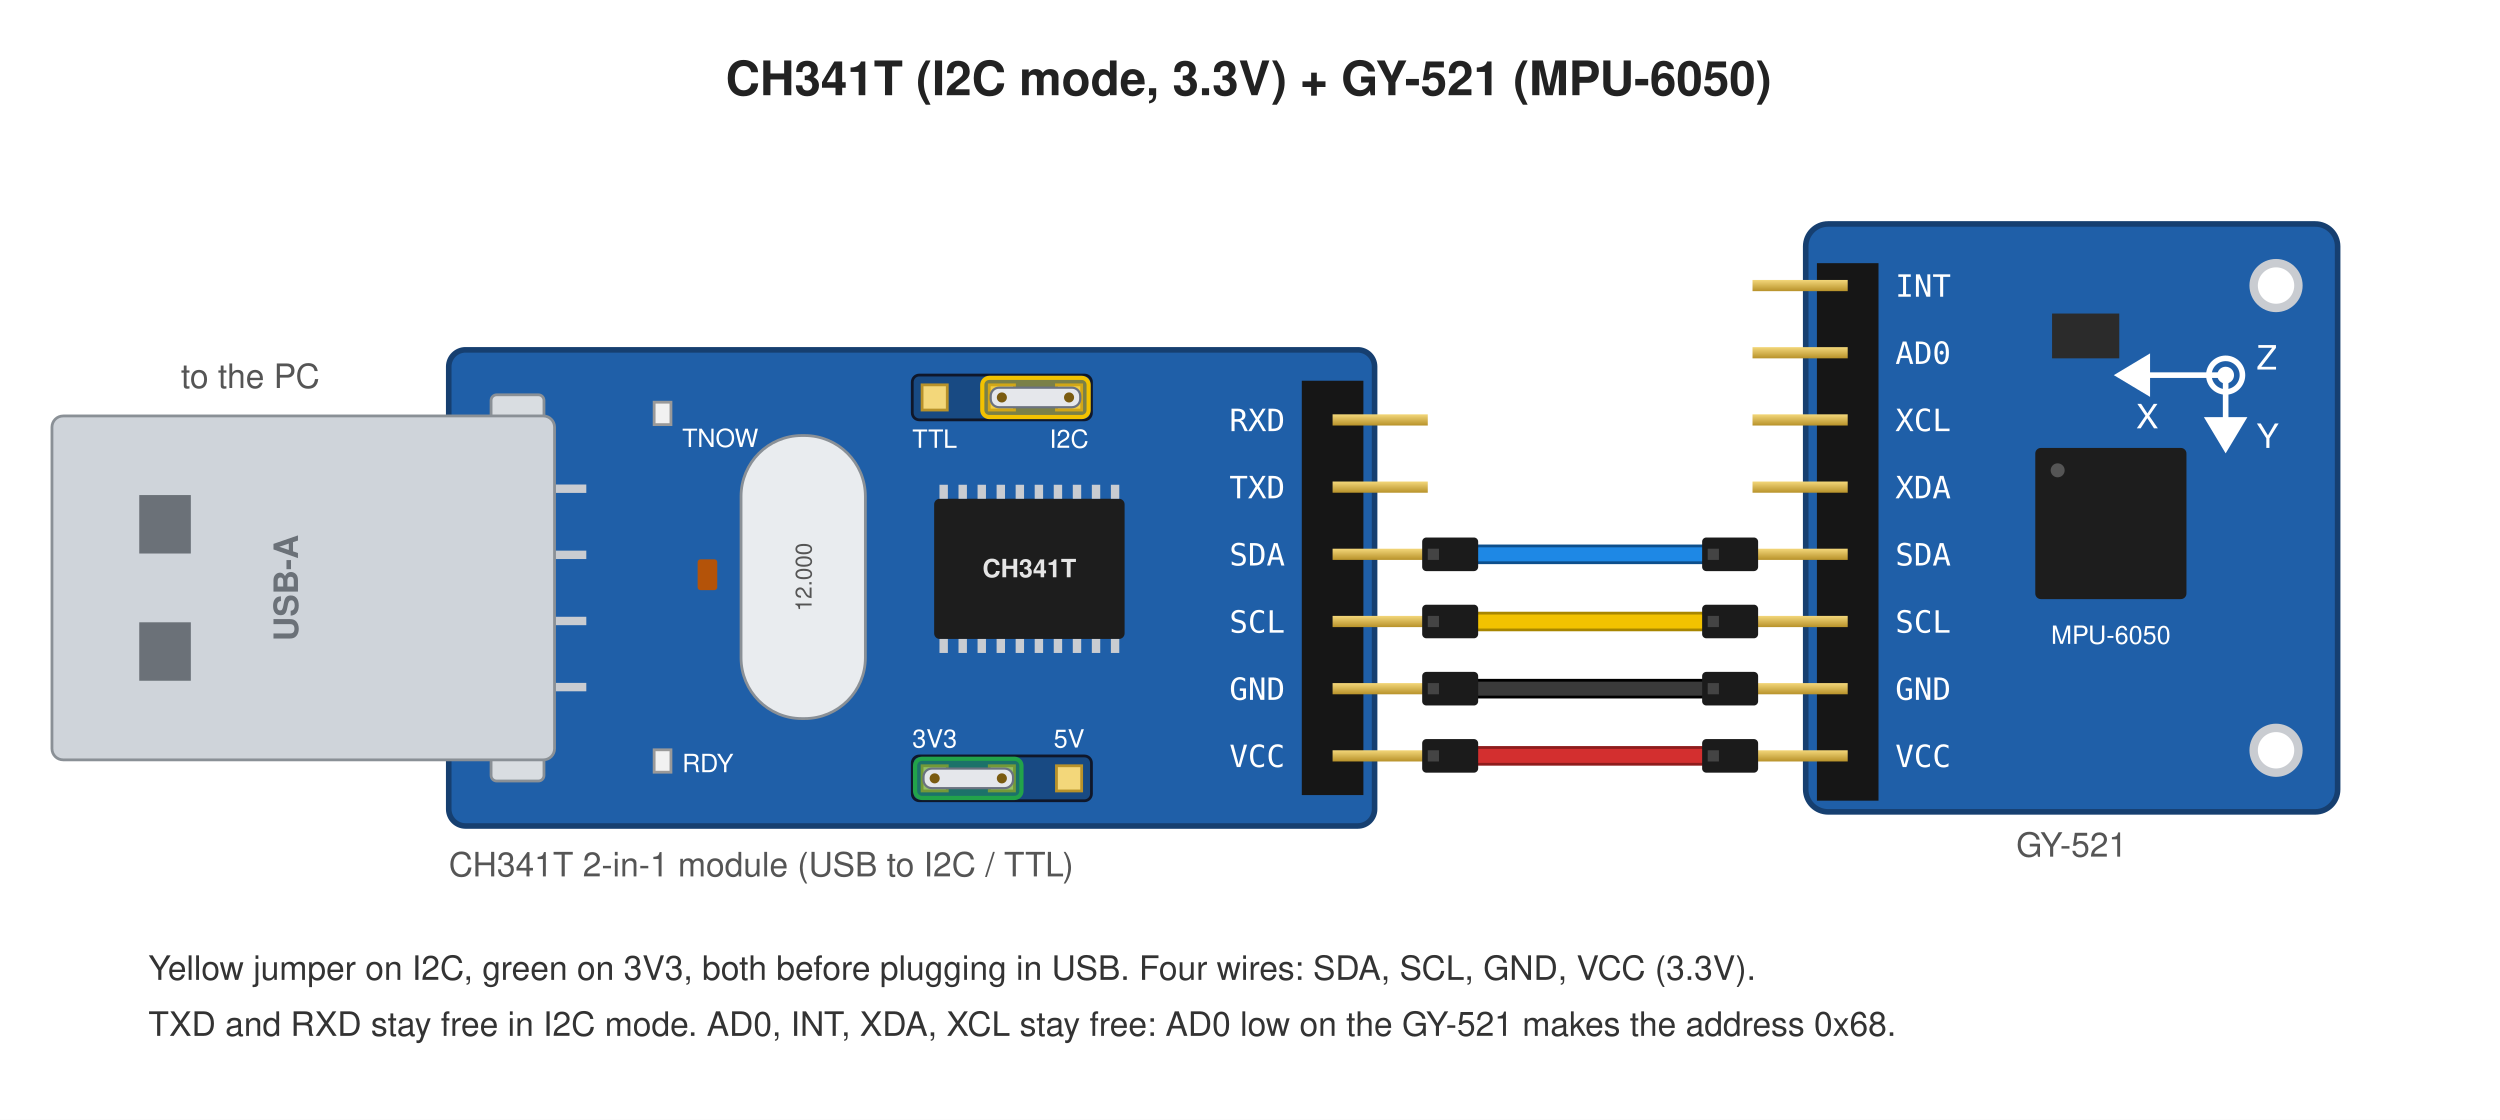
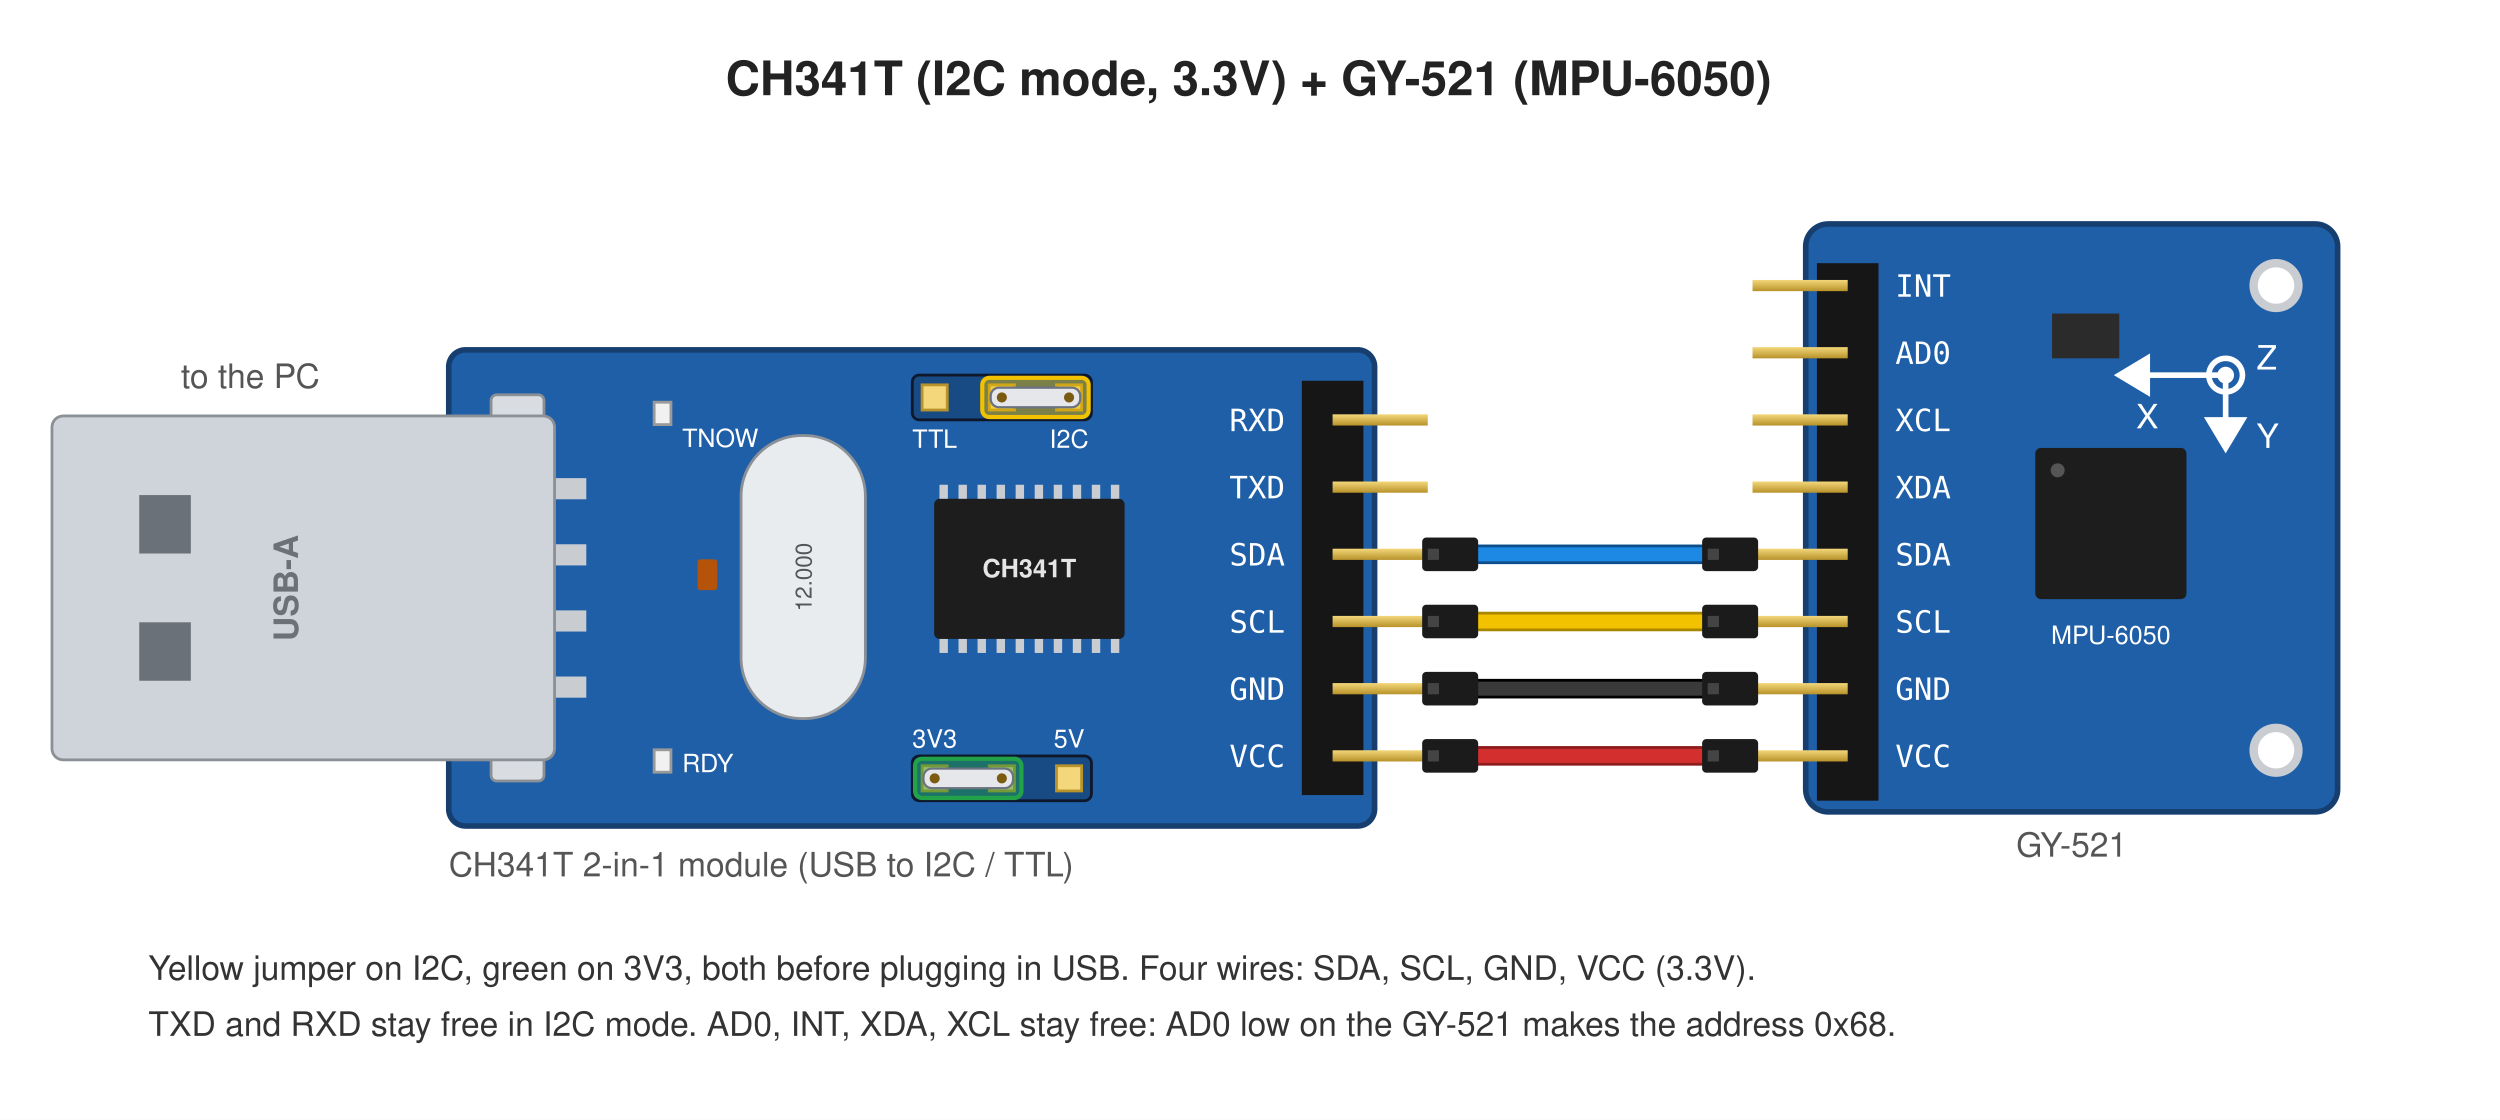
<svg xmlns="http://www.w3.org/2000/svg" viewBox="0 0 893 400" width="893" height="400" font-family="Helvetica, Arial, sans-serif">
  <style>@media (prefers-color-scheme: dark) { .bg { fill-opacity: 0.85 } }</style>
  <defs>
    <linearGradient id="metal" x1="0" y1="0" x2="0" y2="1">
      <stop offset="0" stop-color="#e9ecef" />
      <stop offset="0.5" stop-color="#b8bec5" />
      <stop offset="1" stop-color="#d9dde1" />
    </linearGradient>
    <linearGradient id="pin" x1="0" y1="0" x2="0" y2="1">
      <stop offset="0" stop-color="#f3d77a" />
      <stop offset="1" stop-color="#b8922a" />
    </linearGradient>
    <g id="dupont">
      <rect x="0" y="-6" width="20" height="12" rx="1.5" fill="#1b1b1b" />
      <rect x="2" y="-2" width="4" height="4" fill="#444" />
    </g>
  </defs>
  <rect class="bg" width="893" height="400" fill="#ffffff" />
  <text x="446" y="34" text-anchor="middle" font-size="17" font-weight="bold" fill="#222">CH341T (I2C mode, 3.3V) + GY-521 (MPU-6050)</text>
  <text x="89.425" y="138.583" text-anchor="middle" font-size="12" fill="#555">to the PC</text>
  <rect x="160.291" y="124.961" width="330.709" height="170.079" rx="6" fill="#1f5fa8" stroke="#163f70" stroke-width="2" />
  <rect x="175.409" y="141.024" width="18.898" height="9.449" rx="2" fill="#d9dde1" stroke="#8a9096" />
  <rect x="175.409" y="269.528" width="18.898" height="9.449" rx="2" fill="#d9dde1" stroke="#8a9096" />
-   <rect x="196.087" y="173.067" width="13.339" height="3" fill="#c9ccd1" />
-   <rect x="196.087" y="196.689" width="13.339" height="3" fill="#c9ccd1" />
-   <rect x="196.087" y="220.311" width="13.339" height="3" fill="#c9ccd1" />
-   <rect x="196.087" y="243.933" width="13.339" height="3" fill="#c9ccd1" />
+   <rect x="196.087" y="170.787" width="13.339" height="7.559" fill="#c9ccd1" />
+   <rect x="196.087" y="194.409" width="13.339" height="7.559" fill="#c9ccd1" />
+   <rect x="196.087" y="218.031" width="13.339" height="7.559" fill="#c9ccd1" />
+   <rect x="196.087" y="241.654" width="13.339" height="7.559" fill="#c9ccd1" />
  <rect x="18.559" y="148.583" width="179.528" height="122.835" rx="4" fill="#cfd4da" stroke="#8a9096" />
  <rect x="49.74" y="176.835" width="18.425" height="20.882" fill="#6b7178" />
  <rect x="49.74" y="222.283" width="18.425" height="20.882" fill="#6b7178" />
  <text transform="translate(106.4331 210.0) rotate(-90)" text-anchor="middle" font-size="12" font-weight="bold" fill="#6b7178">USB-A</text>
  <text x="160.291" y="313.039" font-size="12" fill="#555">CH341T 2-in-1 module (USB to I2C / TTL)</text>
  <rect x="465.0" y="136.0" width="22" height="148.0" fill="#161616" />
  <g fill="url(#pin)">
    <rect x="476.0" y="148.0" width="34.0" height="4" />
    <rect x="476.0" y="172.0" width="34.0" height="4" />
    <rect x="476.0" y="196.0" width="34.0" height="4" />
    <rect x="476.0" y="220.0" width="34.0" height="4" />
    <rect x="476.0" y="244.0" width="34.0" height="4" />
    <rect x="476.0" y="268.0" width="34.0" height="4" />
  </g>
  <g font-size="11" fill="#fff" font-family="Menlo, Consolas, monospace" text-anchor="end">
    <text x="459.0" y="154.0">RXD</text>
    <text x="459.0" y="178.0">TXD</text>
    <text x="459.0" y="202.0">SDA</text>
    <text x="459.0" y="226.0">SCL</text>
    <text x="459.0" y="250.0">GND</text>
    <text x="459.0" y="274.0">VCC</text>
  </g>
  <rect x="333.677" y="178.157" width="68.031" height="50.079" rx="2" fill="#1d1d1d" />
  <rect x="335.579" y="173.157" width="3" height="5" fill="#c9ccd1" />
  <rect x="335.579" y="228.236" width="3" height="5" fill="#c9ccd1" />
  <rect x="342.382" y="173.157" width="3" height="5" fill="#c9ccd1" />
  <rect x="342.382" y="228.236" width="3" height="5" fill="#c9ccd1" />
  <rect x="349.185" y="173.157" width="3" height="5" fill="#c9ccd1" />
  <rect x="349.185" y="228.236" width="3" height="5" fill="#c9ccd1" />
  <rect x="355.988" y="173.157" width="3" height="5" fill="#c9ccd1" />
  <rect x="355.988" y="228.236" width="3" height="5" fill="#c9ccd1" />
  <rect x="362.791" y="173.157" width="3" height="5" fill="#c9ccd1" />
  <rect x="362.791" y="228.236" width="3" height="5" fill="#c9ccd1" />
  <rect x="369.594" y="173.157" width="3" height="5" fill="#c9ccd1" />
  <rect x="369.594" y="228.236" width="3" height="5" fill="#c9ccd1" />
  <rect x="376.398" y="173.157" width="3" height="5" fill="#c9ccd1" />
  <rect x="376.398" y="228.236" width="3" height="5" fill="#c9ccd1" />
  <rect x="383.201" y="173.157" width="3" height="5" fill="#c9ccd1" />
  <rect x="383.201" y="228.236" width="3" height="5" fill="#c9ccd1" />
  <rect x="390.004" y="173.157" width="3" height="5" fill="#c9ccd1" />
  <rect x="390.004" y="228.236" width="3" height="5" fill="#c9ccd1" />
  <rect x="396.807" y="173.157" width="3" height="5" fill="#c9ccd1" />
  <rect x="396.807" y="228.236" width="3" height="5" fill="#c9ccd1" />
  <text x="367.693" y="206.197" text-anchor="middle" font-size="9" font-weight="bold" fill="#e5e5e5">CH341T</text>
  <rect x="264.701" y="155.575" width="44.409" height="101.102" rx="21.732" fill="#e9ecef" stroke="#8a9096" />
  <text transform="translate(289.9055 206.126) rotate(-90)" text-anchor="middle" font-size="8" fill="#555">12.000</text>
  <rect x="249.197" y="199.795" width="7" height="11" rx="1" fill="#b45309" />
  <rect x="325.866" y="133.969" width="64" height="16" rx="2.5" fill="#000" fill-opacity="0.22" stroke="#0f172a" stroke-width="1" />
  <rect x="377.366" y="137.469" width="9" height="9" fill="#f3d77a" stroke="#b8922a" />
  <rect x="353.366" y="137.469" width="9" height="9" fill="#f3d77a" stroke="#b8922a" />
  <rect x="329.366" y="137.469" width="9" height="9" fill="#f3d77a" stroke="#b8922a" />
  <rect x="350.866" y="134.969" width="38" height="14" rx="2.5" fill="#f2c200" fill-opacity="0.45" stroke="#f2c200" stroke-width="1.5" />
  <rect x="353.866" y="138.469" width="32" height="7" rx="3" fill="#e5e7eb" stroke="#6b7280" stroke-width="0.8" />
  <circle cx="357.866" cy="141.969" r="1.8" fill="#7a5b10" />
  <circle cx="381.866" cy="141.969" r="1.8" fill="#7a5b10" />
  <rect x="325.866" y="270.031" width="64" height="16" rx="2.5" fill="#000" fill-opacity="0.22" stroke="#0f172a" stroke-width="1" />
  <rect x="377.366" y="273.531" width="9" height="9" fill="#f3d77a" stroke="#b8922a" />
  <rect x="353.366" y="273.531" width="9" height="9" fill="#f3d77a" stroke="#b8922a" />
  <rect x="329.366" y="273.531" width="9" height="9" fill="#f3d77a" stroke="#b8922a" />
  <rect x="326.866" y="271.031" width="38" height="14" rx="2.5" fill="#22a34a" fill-opacity="0.45" stroke="#22a34a" stroke-width="1.5" />
  <rect x="329.866" y="274.531" width="32" height="7" rx="3" fill="#e5e7eb" stroke="#6b7280" stroke-width="0.8" />
  <circle cx="333.866" cy="278.031" r="1.8" fill="#7a5b10" />
  <circle cx="357.866" cy="278.031" r="1.8" fill="#7a5b10" />
  <text x="381.866" y="159.969" text-anchor="middle" font-size="9" fill="#fff">I2C</text>
  <text x="333.866" y="159.969" text-anchor="middle" font-size="9" fill="#fff">TTL</text>
  <text x="381.866" y="267.031" text-anchor="middle" font-size="9" fill="#fff">5V</text>
  <text x="333.866" y="267.031" text-anchor="middle" font-size="9" fill="#fff">3V3</text>
  <rect x="233.661" y="143.669" width="6" height="8" fill="#f1f1f1" stroke="#999" />
  <text x="243.661" y="159.669" font-size="9" fill="#fff">TNOW</text>
  <rect x="233.661" y="267.827" width="6" height="8" fill="#f1f1f1" stroke="#999" />
  <text x="243.661" y="275.827" font-size="9" fill="#fff">RDY</text>
  <g transform="translate(33 0)">
    <rect x="612" y="80" width="190" height="210" rx="8" fill="#1f5fa8" stroke="#163f70" stroke-width="2" />
    <circle cx="780" cy="102" r="8" fill="#fff" stroke="#c9ccd1" stroke-width="3" />
    <circle cx="780" cy="268" r="8" fill="#fff" stroke="#c9ccd1" stroke-width="3" />
    <rect x="616" y="94" width="22" height="192" fill="#161616" />
    <g fill="url(#pin)">
      <rect x="593" y="100" width="34" height="4" />
      <rect x="593" y="124" width="34" height="4" />
      <rect x="593" y="148" width="34" height="4" />
      <rect x="593" y="172" width="34" height="4" />
      <rect x="593" y="196" width="34" height="4" />
      <rect x="593" y="220" width="34" height="4" />
      <rect x="593" y="244" width="34" height="4" />
      <rect x="593" y="268" width="34" height="4" />
    </g>
    <g font-size="11" fill="#fff" font-family="Menlo, Consolas, monospace">
      <text x="644" y="106">INT</text>
      <text x="644" y="130">AD0</text>
      <text x="644" y="154">XCL</text>
      <text x="644" y="178">XDA</text>
      <text x="644" y="202">SDA</text>
      <text x="644" y="226">SCL</text>
      <text x="644" y="250">GND</text>
      <text x="644" y="274">VCC</text>
    </g>
    <rect x="694" y="160" width="54" height="54" rx="2" fill="#1d1d1d" />
    <circle cx="702" cy="168" r="2.5" fill="#555" />
    <text x="721" y="230" text-anchor="middle" font-size="9" fill="#fff">MPU-6050</text>
    <rect x="700" y="112" width="24" height="16" fill="#2b2b2b" />
    <text x="707" y="306" text-anchor="middle" font-size="12" fill="#555">GY-521</text>
    <g stroke-linecap="round" fill="none">
      <path d="M495 198 C 530 198, 545 198, 575 198" stroke="#0d4f8c" stroke-width="7" />
      <path d="M495 198 C 530 198, 545 198, 575 198" stroke="#1e88e5" stroke-width="5" />
      <path d="M495 222 C 530 222, 545 222, 575 222" stroke="#a88600" stroke-width="7" />
      <path d="M495 222 C 530 222, 545 222, 575 222" stroke="#f2c200" stroke-width="5" />
      <path d="M495 246 C 530 246, 545 246, 575 246" stroke="#000" stroke-width="7" />
      <path d="M495 246 C 530 246, 545 246, 575 246" stroke="#3a3a3a" stroke-width="5" />
      <path d="M495 270 C 530 270, 545 270, 575 270" stroke="#8e1c1c" stroke-width="7" />
      <path d="M495 270 C 530 270, 545 270, 575 270" stroke="#d32f2f" stroke-width="5" />
    </g>
    <use href="#dupont" x="475" y="198" />
    <use href="#dupont" x="475" y="222" />
    <use href="#dupont" x="475" y="246" />
    <use href="#dupont" x="475" y="270" />
    <use href="#dupont" x="575" y="198" />
    <use href="#dupont" x="575" y="222" />
    <use href="#dupont" x="575" y="246" />
    <use href="#dupont" x="575" y="270" />
    <g font-size="12" fill="#333">
      <text x="20" y="350">Yellow jumper on I2C, green on 3V3, both before plugging in USB. Four wires: SDA, SCL, GND, VCC (3.3V).</text>
      <text x="20" y="370">TXD and RXD stay free in I2C mode. AD0, INT, XDA, XCL stay free: AD0 low on the GY-521 makes the address 0x68.</text>
    </g>
    <g stroke="#fff" stroke-width="2" fill="#fff" font-size="12" font-family="Helvetica, Arial, sans-serif">
      <line x1="762" y1="134" x2="728" y2="134" />
      <path d="M734 128 L724 134 L734 140 z" />
      <text x="730" y="153" stroke="none">X</text>
      <line x1="762" y1="134" x2="762" y2="156" />
      <path d="M756 150 L762 160 L768 150 z" />
      <text x="773" y="160" stroke="none">Y</text>
      <circle cx="762" cy="134" r="6" fill="none" />
      <circle cx="762" cy="134" r="2" />
      <text x="773" y="132" stroke="none">Z</text>
    </g>
  </g>
</svg>
